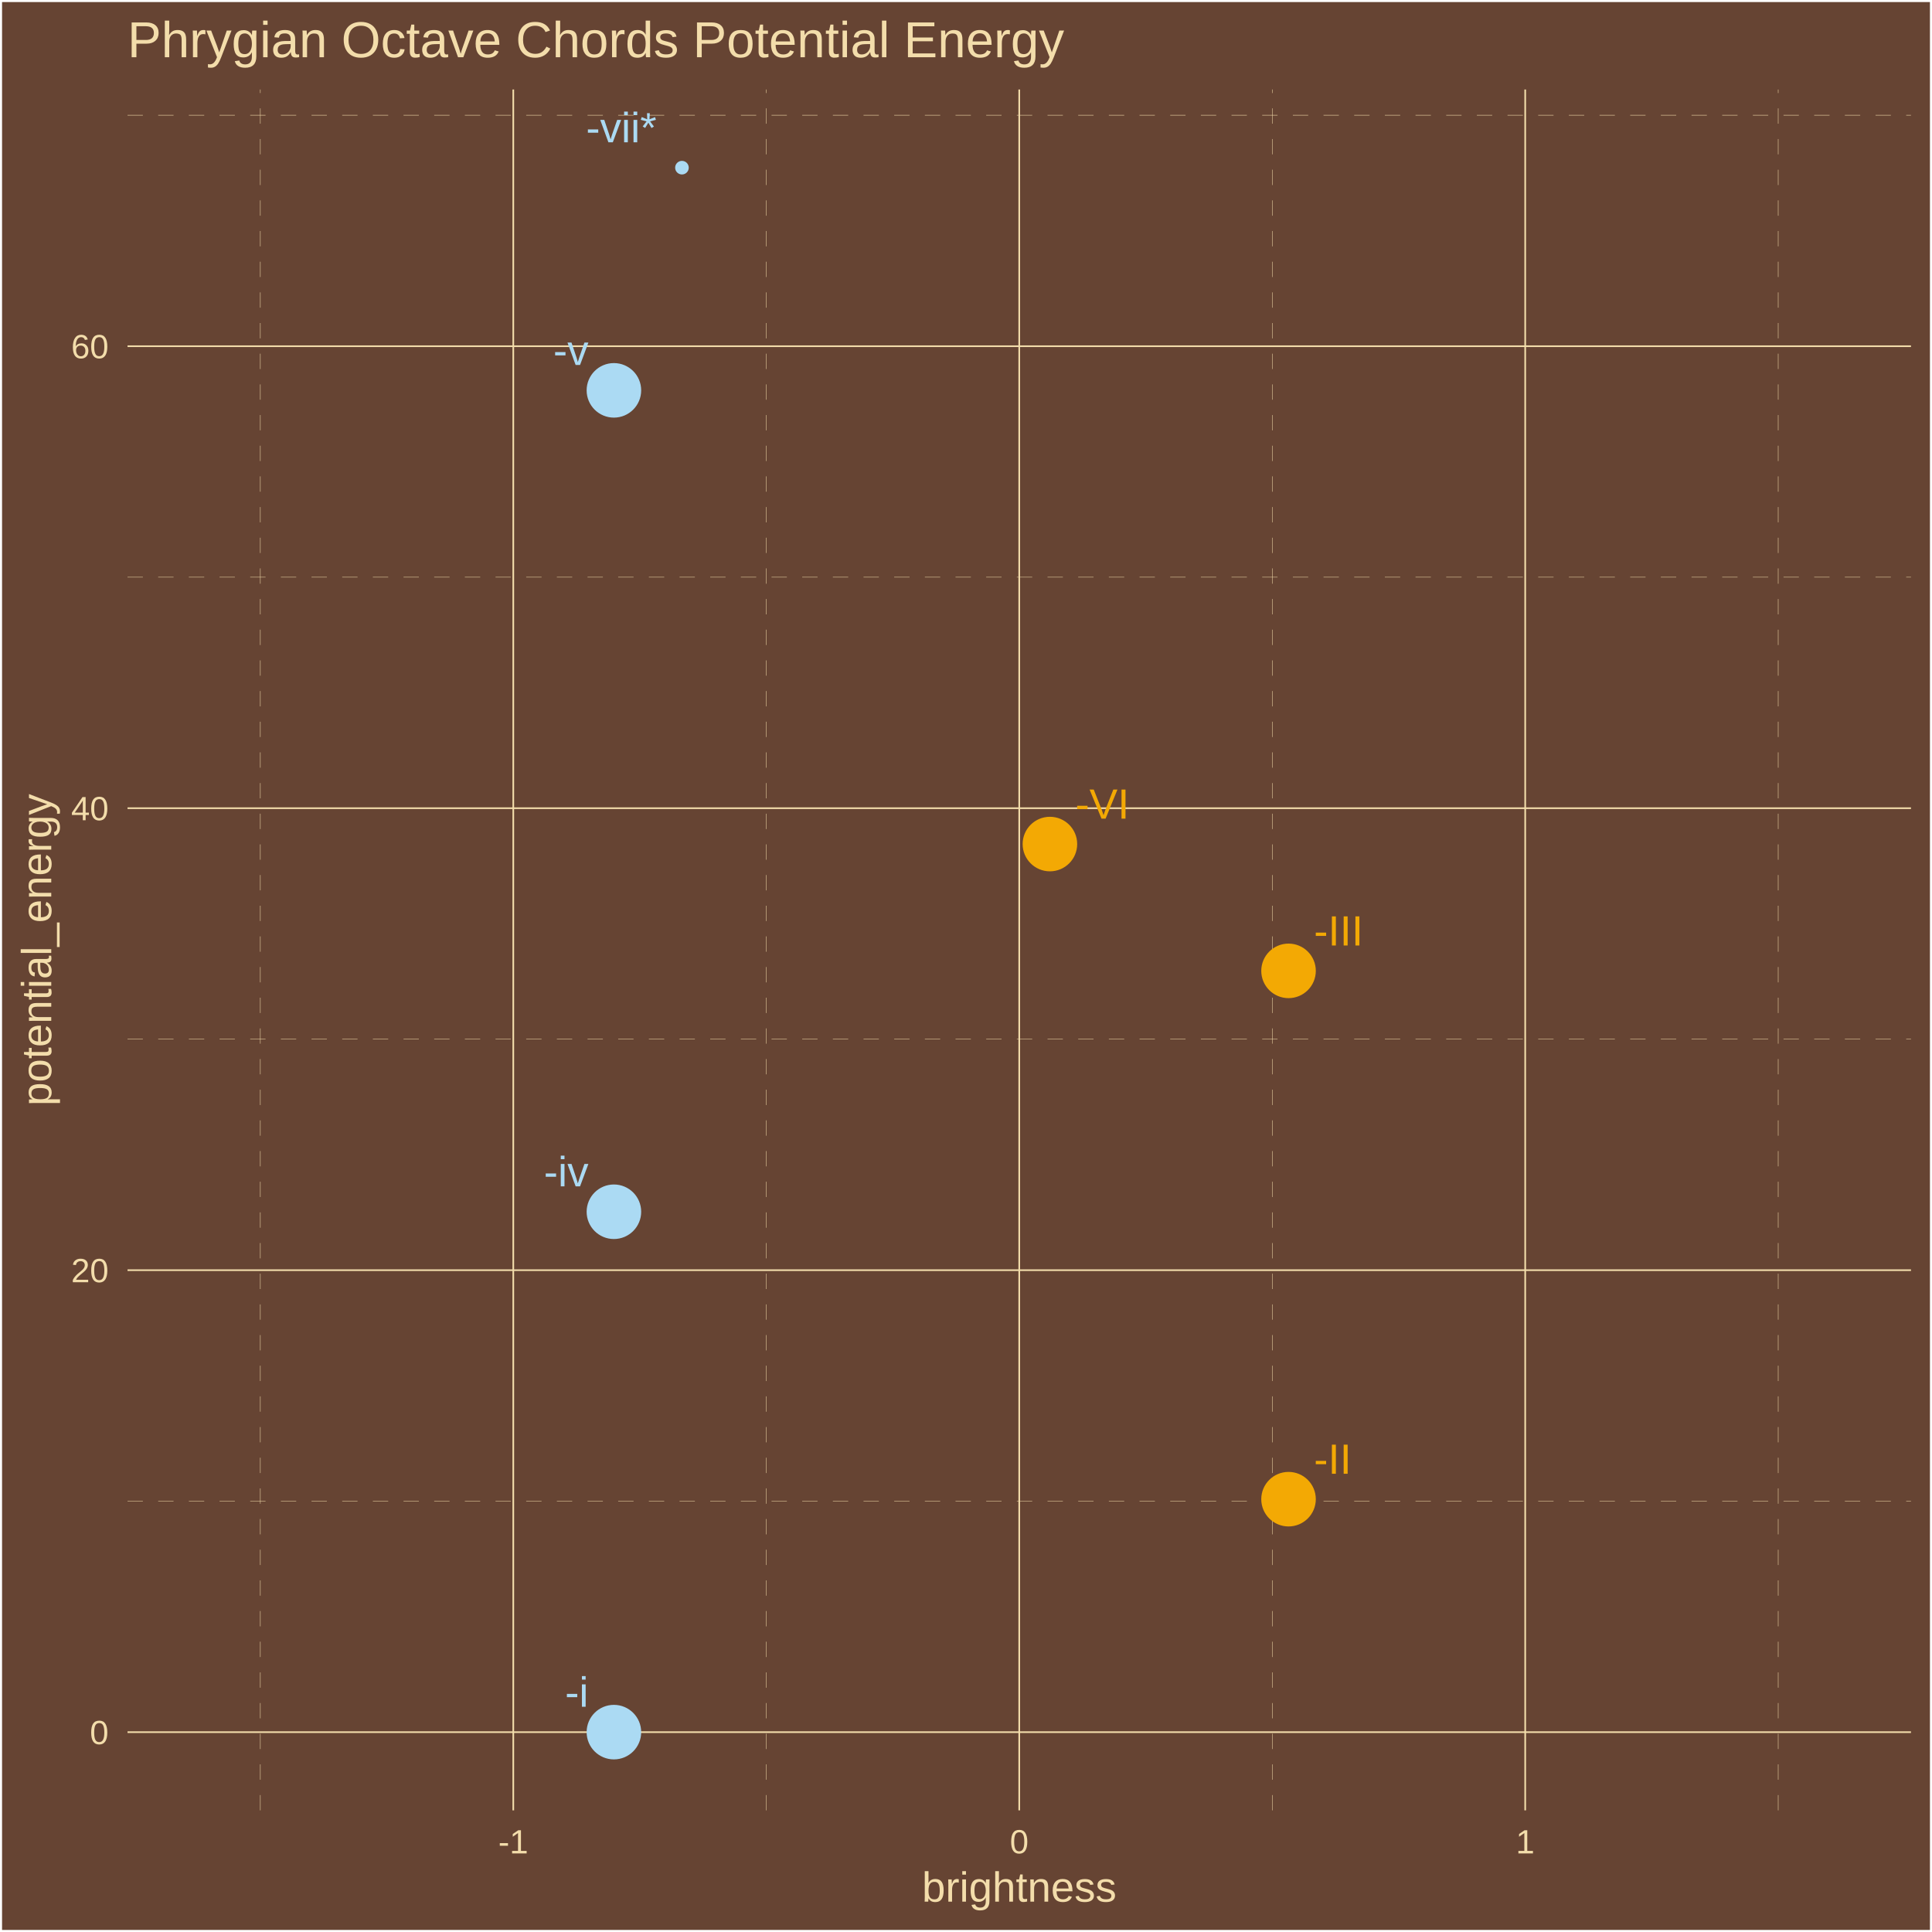
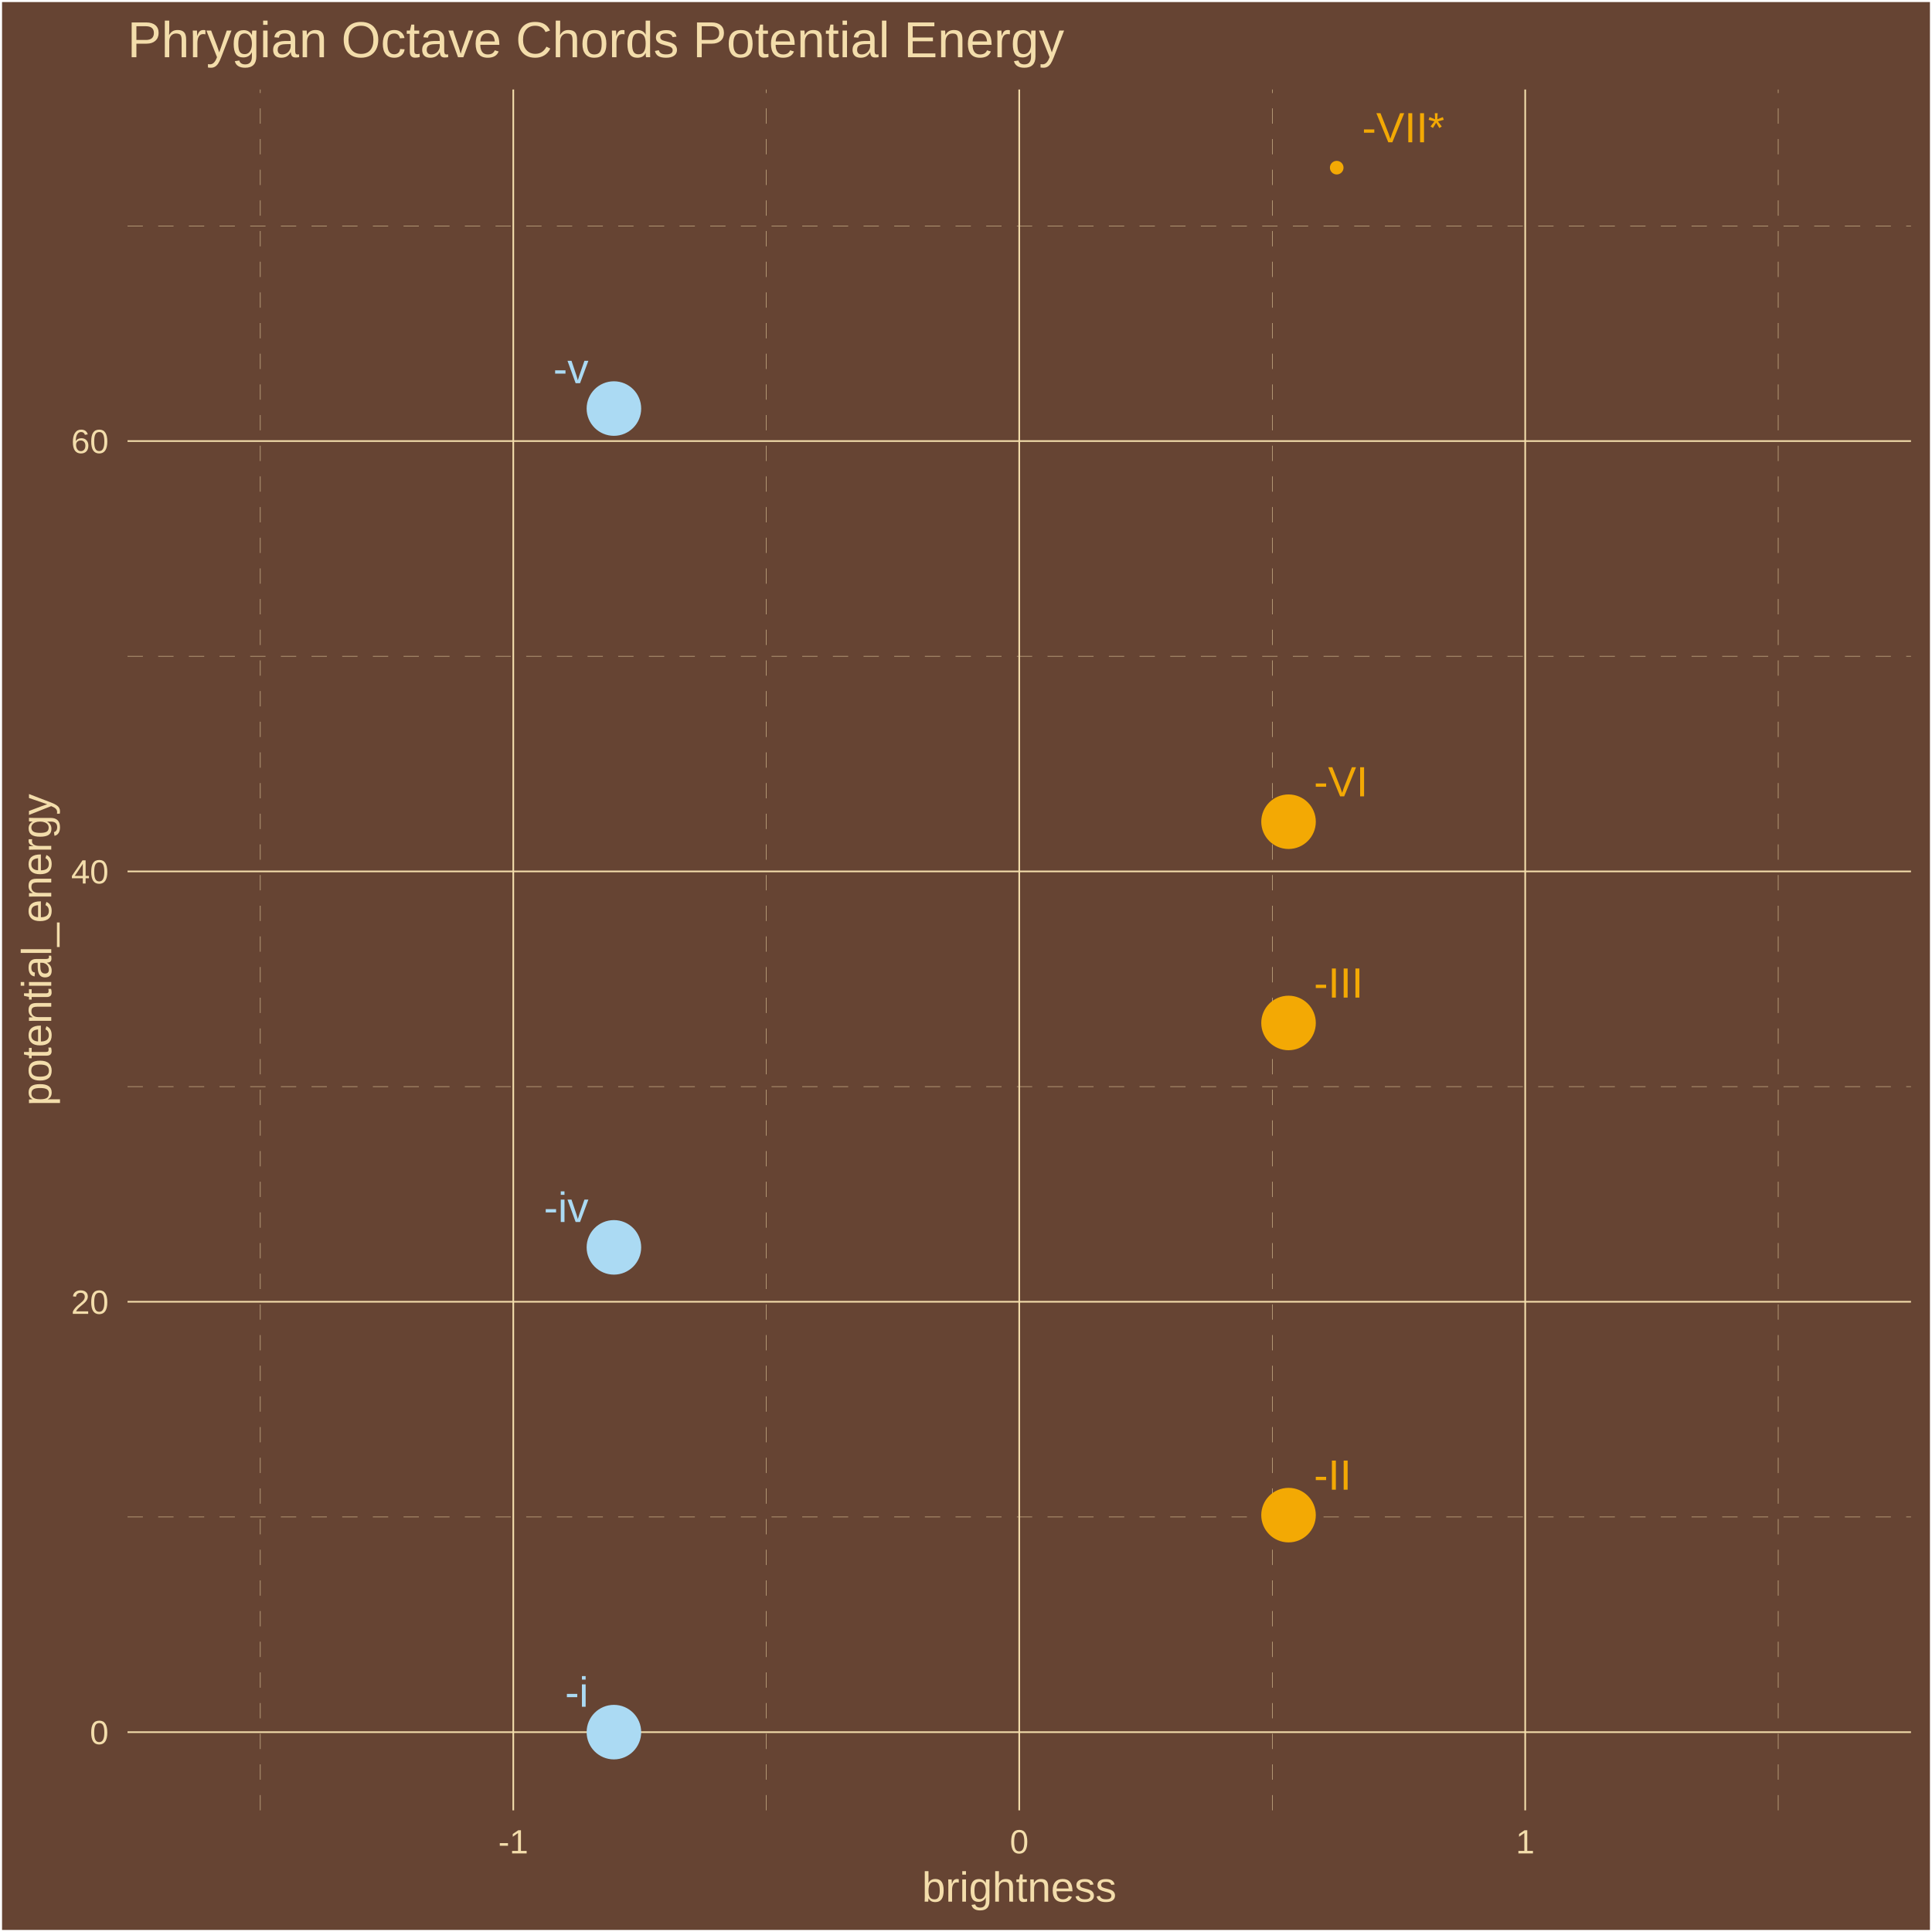
<svg xmlns="http://www.w3.org/2000/svg" class="svglite" width="504.00pt" height="504.00pt" viewBox="0 0 504.00 504.00">
  <defs>
    <style type="text/css">
    .svglite line, .svglite polyline, .svglite polygon, .svglite path, .svglite rect, .svglite circle {
      fill: none;
      stroke: #000000;
      stroke-linecap: round;
      stroke-linejoin: round;
      stroke-miterlimit: 10.00;
    }
    .svglite text {
      white-space: pre;
    }
  </style>
  </defs>
  <rect width="100%" height="100%" style="stroke: none; fill: #664433;" />
  <defs>
    <clipPath id="cpMC4wMHw1MDQuMDB8MC4wMHw1MDQuMDA=">
      <rect x="0.00" y="0.00" width="504.00" height="504.00" />
    </clipPath>
  </defs>
  <g clip-path="url(#cpMC4wMHw1MDQuMDB8MC4wMHw1MDQuMDA=)">
    <rect x="0.00" y="0" width="504.00" height="504.00" style="stroke-width: 1.07; stroke: #FFFFFF; fill: #664433;" />
  </g>
  <defs>
    <clipPath id="cpMzMuMjd8NDk4LjUyfDIzLjM0fDQ3Mi4yNw==">
      <rect x="33.27" y="23.34" width="465.25" height="448.93" />
    </clipPath>
  </defs>
  <g clip-path="url(#cpMzMuMjd8NDk4LjUyfDIzLjM0fDQ3Mi4yNw==)">
    <rect x="33.27" y="23.34" width="465.25" height="448.93" style="stroke-width: 1.07; stroke: none; fill: #664433;" />
-     <polyline points="33.27,391.60 498.52,391.60 " style="stroke-width: 0.11; stroke: #F3DDAB; stroke-dasharray: 4.00,4.00; stroke-linecap: butt;" />
-     <polyline points="33.27,271.09 498.52,271.09 " style="stroke-width: 0.11; stroke: #F3DDAB; stroke-dasharray: 4.00,4.00; stroke-linecap: butt;" />
-     <polyline points="33.27,150.57 498.52,150.57 " style="stroke-width: 0.11; stroke: #F3DDAB; stroke-dasharray: 4.00,4.00; stroke-linecap: butt;" />
-     <polyline points="33.27,30.06 498.52,30.06 " style="stroke-width: 0.11; stroke: #F3DDAB; stroke-dasharray: 4.00,4.00; stroke-linecap: butt;" />
+     <polyline points="33.27,395.73 498.52,395.73 " style="stroke-width: 0.11; stroke: #F3DDAB; stroke-dasharray: 4.00,4.00; stroke-linecap: butt;" />
+     <polyline points="33.27,283.46 498.52,283.46 " style="stroke-width: 0.11; stroke: #F3DDAB; stroke-dasharray: 4.00,4.00; stroke-linecap: butt;" />
+     <polyline points="33.27,171.19 498.52,171.19 " style="stroke-width: 0.11; stroke: #F3DDAB; stroke-dasharray: 4.00,4.00; stroke-linecap: butt;" />
+     <polyline points="33.27,58.93 498.52,58.93 " style="stroke-width: 0.11; stroke: #F3DDAB; stroke-dasharray: 4.00,4.00; stroke-linecap: butt;" />
    <polyline points="67.91,472.27 67.91,23.34 " style="stroke-width: 0.11; stroke: #F3DDAB; stroke-dasharray: 4.00,4.00; stroke-linecap: butt;" />
    <polyline points="199.90,472.27 199.90,23.34 " style="stroke-width: 0.11; stroke: #F3DDAB; stroke-dasharray: 4.00,4.00; stroke-linecap: butt;" />
    <polyline points="331.89,472.27 331.89,23.34 " style="stroke-width: 0.11; stroke: #F3DDAB; stroke-dasharray: 4.00,4.00; stroke-linecap: butt;" />
    <polyline points="463.88,472.27 463.88,23.34 " style="stroke-width: 0.11; stroke: #F3DDAB; stroke-dasharray: 4.00,4.00; stroke-linecap: butt;" />
    <polyline points="33.27,451.86 498.52,451.86 " style="stroke-width: 0.43; stroke: #F3DDAB; stroke-linecap: butt;" />
-     <polyline points="33.27,331.35 498.52,331.35 " style="stroke-width: 0.43; stroke: #F3DDAB; stroke-linecap: butt;" />
-     <polyline points="33.27,210.83 498.52,210.83 " style="stroke-width: 0.43; stroke: #F3DDAB; stroke-linecap: butt;" />
-     <polyline points="33.27,90.32 498.52,90.32 " style="stroke-width: 0.43; stroke: #F3DDAB; stroke-linecap: butt;" />
+     <polyline points="33.27,339.59 498.52,339.59 " style="stroke-width: 0.43; stroke: #F3DDAB; stroke-linecap: butt;" />
+     <polyline points="33.27,227.33 498.52,227.33 " style="stroke-width: 0.43; stroke: #F3DDAB; stroke-linecap: butt;" />
+     <polyline points="33.27,115.06 498.52,115.06 " style="stroke-width: 0.43; stroke: #F3DDAB; stroke-linecap: butt;" />
    <polyline points="133.90,472.27 133.90,23.34 " style="stroke-width: 0.43; stroke: #F3DDAB; stroke-linecap: butt;" />
    <polyline points="265.89,472.27 265.89,23.34 " style="stroke-width: 0.43; stroke: #F3DDAB; stroke-linecap: butt;" />
    <polyline points="397.88,472.27 397.88,23.34 " style="stroke-width: 0.43; stroke: #F3DDAB; stroke-linecap: butt;" />
    <circle cx="160.15" cy="451.86" r="6.76" style="stroke-width: 0.71; stroke: #ABDAF3; fill: #ABDAF3;" />
-     <circle cx="336.14" cy="391.09" r="6.76" style="stroke-width: 0.71; stroke: #F3A904; fill: #F3A904;" />
-     <circle cx="336.14" cy="253.27" r="6.76" style="stroke-width: 0.71; stroke: #F3A904; fill: #F3A904;" />
-     <circle cx="160.15" cy="316.11" r="6.76" style="stroke-width: 0.71; stroke: #ABDAF3; fill: #ABDAF3;" />
-     <circle cx="160.15" cy="101.83" r="6.76" style="stroke-width: 0.71; stroke: #ABDAF3; fill: #ABDAF3;" />
-     <circle cx="273.89" cy="220.19" r="6.76" style="stroke-width: 0.71; stroke: #F3A904; fill: #F3A904;" />
-     <circle cx="177.90" cy="43.74" r="1.42" style="stroke-width: 0.71; stroke: #ABDAF3; fill: #ABDAF3;" />
+     <circle cx="336.14" cy="395.25" r="6.76" style="stroke-width: 0.71; stroke: #F3A904; fill: #F3A904;" />
+     <circle cx="336.14" cy="266.86" r="6.76" style="stroke-width: 0.71; stroke: #F3A904; fill: #F3A904;" />
+     <circle cx="160.15" cy="325.40" r="6.76" style="stroke-width: 0.71; stroke: #ABDAF3; fill: #ABDAF3;" />
+     <circle cx="160.15" cy="106.58" r="6.76" style="stroke-width: 0.71; stroke: #ABDAF3; fill: #ABDAF3;" />
+     <circle cx="336.14" cy="214.36" r="6.76" style="stroke-width: 0.71; stroke: #F3A904; fill: #F3A904;" />
+     <circle cx="348.71" cy="43.74" r="1.42" style="stroke-width: 0.71; stroke: #F3A904; fill: #F3A904;" />
    <polygon points="141.79,451.86 157.99,451.86 157.91,451.86 158.26,451.84 158.60,451.77 158.92,451.65 159.22,451.48 159.49,451.26 159.72,451.00 159.91,450.70 160.04,450.38 160.13,450.05 160.15,449.70 160.15,449.70 160.15,431.71 160.15,431.71 160.13,431.36 160.04,431.02 159.91,430.70 159.72,430.41 159.49,430.15 159.22,429.93 158.92,429.76 158.60,429.63 158.26,429.56 157.99,429.55 141.79,429.55 142.06,429.56 141.71,429.55 141.36,429.59 141.03,429.69 140.71,429.84 140.43,430.03 140.18,430.28 139.97,430.55 139.81,430.86 139.70,431.19 139.64,431.53 139.63,431.71 139.63,449.70 139.64,449.53 139.64,449.87 139.70,450.22 139.81,450.55 139.97,450.85 140.18,451.13 140.43,451.37 140.71,451.57 141.03,451.72 141.36,451.82 141.71,451.86 " style="stroke-width: nan; stroke: none;" />
    <text x="153.53" y="445.24" text-anchor="end" style="font-size: 11.04px;fill: #ABDAF3; font-family: &quot;Arial&quot;;" textLength="6.12px" lengthAdjust="spacingAndGlyphs">-i</text>
-     <polygon points="338.30,391.09 358.19,391.09 358.10,391.09 358.45,391.07 358.79,391.00 359.11,390.88 359.41,390.71 359.68,390.49 359.91,390.23 360.10,389.93 360.24,389.61 360.32,389.27 360.35,388.93 360.35,388.93 360.35,370.93 360.35,370.93 360.32,370.59 360.24,370.25 360.10,369.93 359.91,369.64 359.68,369.38 359.41,369.16 359.11,368.98 358.79,368.86 358.45,368.79 358.19,368.77 338.30,368.77 338.56,368.79 338.21,368.78 337.87,368.82 337.53,368.92 337.22,369.06 336.93,369.26 336.68,369.50 336.47,369.78 336.31,370.09 336.20,370.42 336.15,370.76 336.14,370.93 336.14,388.93 336.15,388.75 336.15,389.10 336.20,389.44 336.31,389.77 336.47,390.08 336.68,390.36 336.93,390.60 337.22,390.80 337.53,390.95 337.87,391.04 338.21,391.09 " style="stroke-width: nan; stroke: none;" />
-     <text x="342.76" y="384.46" style="font-size: 11.04px;fill: #F3A904; font-family: &quot;Arial&quot;;" textLength="9.81px" lengthAdjust="spacingAndGlyphs">-II</text>
-     <polygon points="338.30,253.27 361.25,253.27 361.17,253.27 361.51,253.26 361.85,253.19 362.18,253.06 362.48,252.89 362.75,252.67 362.98,252.41 363.17,252.12 363.30,251.80 363.39,251.46 363.41,251.11 363.41,251.11 363.41,233.12 363.41,233.12 363.39,232.77 363.30,232.44 363.17,232.12 362.98,231.82 362.75,231.56 362.48,231.34 362.18,231.17 361.85,231.04 361.51,230.97 361.25,230.96 338.30,230.96 338.56,230.97 338.21,230.96 337.87,231.00 337.53,231.10 337.22,231.25 336.93,231.45 336.68,231.69 336.47,231.96 336.31,232.27 336.20,232.60 336.15,232.95 336.14,233.12 336.14,251.11 336.15,250.94 336.15,251.29 336.20,251.63 336.31,251.96 336.47,252.27 336.68,252.54 336.93,252.79 337.22,252.98 337.53,253.13 337.87,253.23 338.21,253.27 " style="stroke-width: nan; stroke: none;" />
-     <text x="342.76" y="246.65" style="font-size: 11.04px;fill: #F3A904; font-family: &quot;Arial&quot;;" textLength="12.87px" lengthAdjust="spacingAndGlyphs">-III</text>
-     <polygon points="136.28,316.11 157.99,316.11 157.91,316.11 158.26,316.09 158.60,316.02 158.92,315.90 159.22,315.73 159.49,315.51 159.72,315.25 159.91,314.95 160.04,314.63 160.13,314.29 160.15,313.95 160.15,313.95 160.15,295.95 160.15,295.95 160.13,295.61 160.04,295.27 159.91,294.95 159.72,294.66 159.49,294.40 159.22,294.18 158.92,294.00 158.60,293.88 158.26,293.81 157.99,293.79 136.28,293.79 136.54,293.81 136.19,293.80 135.85,293.84 135.51,293.94 135.20,294.08 134.91,294.28 134.66,294.52 134.45,294.80 134.29,295.11 134.18,295.44 134.13,295.78 134.12,295.95 134.12,313.95 134.13,313.77 134.13,314.12 134.18,314.46 134.29,314.79 134.45,315.10 134.66,315.38 134.91,315.62 135.20,315.82 135.51,315.97 135.85,316.06 136.19,316.11 " style="stroke-width: nan; stroke: none;" />
-     <text x="153.53" y="309.48" text-anchor="end" style="font-size: 11.04px;fill: #ABDAF3; font-family: &quot;Arial&quot;;" textLength="11.64px" lengthAdjust="spacingAndGlyphs">-iv</text>
-     <polygon points="138.73,101.83 157.99,101.83 157.91,101.83 158.26,101.81 158.60,101.74 158.92,101.62 159.22,101.45 159.49,101.23 159.72,100.97 159.91,100.67 160.04,100.35 160.13,100.02 160.15,99.67 160.15,99.67 160.15,81.68 160.15,81.68 160.13,81.33 160.04,80.99 159.91,80.67 159.72,80.38 159.49,80.12 159.22,79.90 158.92,79.72 158.60,79.60 158.26,79.53 157.99,79.52 138.73,79.52 138.99,79.53 138.64,79.52 138.30,79.56 137.96,79.66 137.65,79.81 137.36,80.00 137.11,80.24 136.90,80.52 136.74,80.83 136.63,81.16 136.57,81.50 136.57,81.68 136.57,99.67 136.57,99.50 136.57,99.84 136.63,100.19 136.74,100.52 136.90,100.82 137.11,101.10 137.36,101.34 137.65,101.54 137.96,101.69 138.30,101.79 138.64,101.83 " style="stroke-width: nan; stroke: none;" />
-     <text x="153.53" y="95.21" text-anchor="end" style="font-size: 11.04px;fill: #ABDAF3; font-family: &quot;Arial&quot;;" textLength="9.19px" lengthAdjust="spacingAndGlyphs">-v</text>
-     <polygon points="276.05,220.19 300.23,220.19 300.14,220.18 300.49,220.17 300.83,220.10 301.16,219.98 301.46,219.80 301.73,219.58 301.96,219.32 302.14,219.03 302.28,218.71 302.36,218.37 302.39,218.03 302.39,218.03 302.39,200.03 302.39,200.03 302.36,199.69 302.28,199.35 302.14,199.03 301.96,198.74 301.73,198.48 301.46,198.26 301.16,198.08 300.83,197.96 300.49,197.89 300.23,197.87 276.05,197.87 276.31,197.89 275.97,197.87 275.62,197.92 275.29,198.01 274.97,198.16 274.69,198.36 274.44,198.60 274.23,198.88 274.07,199.19 273.96,199.52 273.90,199.86 273.89,200.03 273.89,218.03 273.90,217.85 273.90,218.20 273.96,218.54 274.07,218.87 274.23,219.18 274.44,219.46 274.69,219.70 274.97,219.90 275.29,220.05 275.62,220.14 275.97,220.18 " style="stroke-width: nan; stroke: none;" />
-     <text x="280.52" y="213.56" style="font-size: 11.04px;fill: #F3A904; font-family: &quot;Arial&quot;;" textLength="14.10px" lengthAdjust="spacingAndGlyphs">-VI</text>
-     <polygon points="147.29,43.74 175.74,43.74 175.65,43.74 176.00,43.73 176.34,43.66 176.67,43.53 176.97,43.36 177.24,43.14 177.47,42.88 177.65,42.59 177.79,42.27 177.87,41.93 177.90,41.58 177.90,41.58 177.90,23.59 177.90,23.59 177.87,23.24 177.79,22.90 177.65,22.59 177.47,22.29 177.24,22.03 176.97,21.81 176.67,21.64 176.34,21.51 176.00,21.44 175.74,21.43 147.29,21.43 147.55,21.44 147.20,21.43 146.85,21.47 146.52,21.57 146.21,21.72 145.92,21.92 145.67,22.16 145.46,22.43 145.30,22.74 145.19,23.07 145.13,23.42 145.13,23.59 145.13,41.58 145.13,41.41 145.13,41.76 145.19,42.10 145.30,42.43 145.46,42.74 145.67,43.01 145.92,43.25 146.21,43.45 146.52,43.60 146.85,43.70 147.20,43.74 " style="stroke-width: nan; stroke: none;" />
-     <text x="171.28" y="37.12" text-anchor="end" style="font-size: 11.04px;fill: #ABDAF3; font-family: &quot;Arial&quot;;" textLength="18.37px" lengthAdjust="spacingAndGlyphs">-vii*</text>
+     <polygon points="338.30,395.25 358.19,395.25 358.10,395.25 358.45,395.23 358.79,395.16 359.11,395.04 359.41,394.86 359.68,394.64 359.91,394.38 360.10,394.09 360.24,393.77 360.32,393.43 360.35,393.09 360.35,393.09 360.35,375.09 360.35,375.09 360.32,374.75 360.24,374.41 360.10,374.09 359.91,373.80 359.68,373.54 359.41,373.32 359.11,373.14 358.79,373.02 358.45,372.95 358.19,372.93 338.30,372.93 338.56,372.95 338.21,372.94 337.87,372.98 337.53,373.07 337.22,373.22 336.93,373.42 336.68,373.66 336.47,373.94 336.31,374.25 336.20,374.58 336.15,374.92 336.14,375.09 336.14,393.09 336.15,392.91 336.15,393.26 336.20,393.60 336.31,393.93 336.47,394.24 336.68,394.52 336.93,394.76 337.22,394.96 337.53,395.11 337.87,395.20 338.21,395.25 " style="stroke-width: nan; stroke: none;" />
+     <text x="342.76" y="388.62" style="font-size: 11.04px;fill: #F3A904; font-family: &quot;Arial&quot;;" textLength="9.81px" lengthAdjust="spacingAndGlyphs">-II</text>
+     <polygon points="338.30,266.86 361.25,266.86 361.17,266.86 361.51,266.85 361.85,266.78 362.18,266.66 362.48,266.48 362.75,266.26 362.98,266.00 363.17,265.71 363.30,265.39 363.39,265.05 363.41,264.70 363.41,264.70 363.41,246.71 363.41,246.71 363.39,246.36 363.30,246.03 363.17,245.71 362.98,245.41 362.75,245.15 362.48,244.93 362.18,244.76 361.85,244.64 361.51,244.57 361.25,244.55 338.30,244.55 338.56,244.57 338.21,244.55 337.87,244.59 337.53,244.69 337.22,244.84 336.93,245.04 336.68,245.28 336.47,245.56 336.31,245.86 336.20,246.19 336.15,246.54 336.14,246.71 336.14,264.70 336.15,264.53 336.15,264.88 336.20,265.22 336.31,265.55 336.47,265.86 336.68,266.14 336.93,266.38 337.22,266.57 337.53,266.72 337.87,266.82 338.21,266.86 " style="stroke-width: nan; stroke: none;" />
+     <text x="342.76" y="260.24" style="font-size: 11.04px;fill: #F3A904; font-family: &quot;Arial&quot;;" textLength="12.87px" lengthAdjust="spacingAndGlyphs">-III</text>
+     <polygon points="136.28,325.40 157.99,325.40 157.91,325.40 158.26,325.38 158.60,325.31 158.92,325.19 159.22,325.02 159.49,324.80 159.72,324.54 159.91,324.24 160.04,323.92 160.13,323.59 160.15,323.24 160.15,323.24 160.15,305.25 160.15,305.25 160.13,304.90 160.04,304.56 159.91,304.24 159.72,303.95 159.49,303.69 159.22,303.47 158.92,303.29 158.60,303.17 158.26,303.10 157.99,303.09 136.28,303.09 136.54,303.10 136.19,303.09 135.85,303.13 135.51,303.23 135.20,303.38 134.91,303.57 134.66,303.81 134.45,304.09 134.29,304.40 134.18,304.73 134.13,305.07 134.12,305.25 134.12,323.24 134.13,323.07 134.13,323.41 134.18,323.76 134.29,324.09 134.45,324.39 134.66,324.67 134.91,324.91 135.20,325.11 135.51,325.26 135.85,325.36 136.19,325.40 " style="stroke-width: nan; stroke: none;" />
+     <text x="153.53" y="318.78" text-anchor="end" style="font-size: 11.04px;fill: #ABDAF3; font-family: &quot;Arial&quot;;" textLength="11.64px" lengthAdjust="spacingAndGlyphs">-iv</text>
+     <polygon points="138.73,106.58 157.99,106.58 157.91,106.58 158.26,106.57 158.60,106.50 158.92,106.37 159.22,106.20 159.49,105.98 159.72,105.72 159.91,105.43 160.04,105.11 160.13,104.77 160.15,104.42 160.15,104.42 160.15,86.43 160.15,86.43 160.13,86.08 160.04,85.74 159.91,85.42 159.72,85.13 159.49,84.87 159.22,84.65 158.92,84.48 158.60,84.35 158.26,84.28 157.99,84.27 138.73,84.27 138.99,84.28 138.64,84.27 138.30,84.31 137.96,84.41 137.65,84.56 137.36,84.76 137.11,85.00 136.90,85.27 136.74,85.58 136.63,85.91 136.57,86.25 136.57,86.43 136.57,104.42 136.57,104.25 136.57,104.60 136.63,104.94 136.74,105.27 136.90,105.58 137.11,105.85 137.36,106.09 137.65,106.29 137.96,106.44 138.30,106.54 138.64,106.58 " style="stroke-width: nan; stroke: none;" />
+     <text x="153.53" y="99.96" text-anchor="end" style="font-size: 11.04px;fill: #ABDAF3; font-family: &quot;Arial&quot;;" textLength="9.19px" lengthAdjust="spacingAndGlyphs">-v</text>
+     <polygon points="338.30,214.36 362.48,214.36 362.39,214.36 362.74,214.35 363.08,214.28 363.40,214.16 363.71,213.98 363.97,213.76 364.20,213.50 364.39,213.21 364.53,212.89 364.61,212.55 364.64,212.20 364.64,212.20 364.64,194.21 364.64,194.21 364.61,193.86 364.53,193.53 364.39,193.21 364.20,192.91 363.97,192.65 363.71,192.43 363.40,192.26 363.08,192.14 362.74,192.07 362.48,192.05 338.30,192.05 338.56,192.07 338.21,192.05 337.87,192.09 337.53,192.19 337.22,192.34 336.93,192.54 336.68,192.78 336.47,193.06 336.31,193.36 336.20,193.69 336.15,194.04 336.14,194.21 336.14,212.20 336.15,212.03 336.15,212.38 336.20,212.72 336.31,213.05 336.47,213.36 336.68,213.64 336.93,213.88 337.22,214.07 337.53,214.22 337.87,214.32 338.21,214.36 " style="stroke-width: nan; stroke: none;" />
+     <text x="342.76" y="207.74" style="font-size: 11.04px;fill: #F3A904; font-family: &quot;Arial&quot;;" textLength="14.10px" lengthAdjust="spacingAndGlyphs">-VI</text>
+     <polygon points="350.87,43.74 382.41,43.74 382.32,43.74 382.67,43.73 383.01,43.66 383.33,43.53 383.63,43.36 383.90,43.14 384.13,42.88 384.32,42.59 384.46,42.27 384.54,41.93 384.57,41.58 384.57,41.58 384.57,23.59 384.57,23.59 384.54,23.24 384.46,22.90 384.32,22.59 384.13,22.29 383.90,22.03 383.63,21.81 383.33,21.64 383.01,21.51 382.67,21.44 382.41,21.43 350.87,21.43 351.13,21.44 350.78,21.43 350.44,21.47 350.10,21.57 349.79,21.72 349.50,21.92 349.25,22.16 349.05,22.43 348.88,22.74 348.77,23.07 348.72,23.42 348.71,23.59 348.71,41.58 348.72,41.41 348.72,41.76 348.77,42.10 348.88,42.43 349.05,42.74 349.25,43.01 349.50,43.25 349.79,43.45 350.10,43.60 350.44,43.70 350.78,43.74 " style="stroke-width: nan; stroke: none;" />
+     <text x="355.33" y="37.12" style="font-size: 11.04px;fill: #F3A904; font-family: &quot;Arial&quot;;" textLength="21.46px" lengthAdjust="spacingAndGlyphs">-VII*</text>
  </g>
  <g clip-path="url(#cpMC4wMHw1MDQuMDB8MC4wMHw1MDQuMDA=)">
    <text x="28.34" y="455.01" text-anchor="end" style="font-size: 8.80px;fill: #F3DDAB; font-family: &quot;Arial&quot;;" textLength="4.90px" lengthAdjust="spacingAndGlyphs">0</text>
-     <text x="28.34" y="334.50" text-anchor="end" style="font-size: 8.80px;fill: #F3DDAB; font-family: &quot;Arial&quot;;" textLength="9.79px" lengthAdjust="spacingAndGlyphs">20</text>
-     <text x="28.34" y="213.98" text-anchor="end" style="font-size: 8.80px;fill: #F3DDAB; font-family: &quot;Arial&quot;;" textLength="9.79px" lengthAdjust="spacingAndGlyphs">40</text>
-     <text x="28.34" y="93.47" text-anchor="end" style="font-size: 8.80px;fill: #F3DDAB; font-family: &quot;Arial&quot;;" textLength="9.79px" lengthAdjust="spacingAndGlyphs">60</text>
+     <text x="28.34" y="342.75" text-anchor="end" style="font-size: 8.80px;fill: #F3DDAB; font-family: &quot;Arial&quot;;" textLength="9.79px" lengthAdjust="spacingAndGlyphs">20</text>
+     <text x="28.34" y="230.48" text-anchor="end" style="font-size: 8.80px;fill: #F3DDAB; font-family: &quot;Arial&quot;;" textLength="9.79px" lengthAdjust="spacingAndGlyphs">40</text>
+     <text x="28.34" y="118.22" text-anchor="end" style="font-size: 8.80px;fill: #F3DDAB; font-family: &quot;Arial&quot;;" textLength="9.79px" lengthAdjust="spacingAndGlyphs">60</text>
    <text x="133.90" y="483.50" text-anchor="middle" style="font-size: 8.80px;fill: #F3DDAB; font-family: &quot;Arial&quot;;" textLength="7.83px" lengthAdjust="spacingAndGlyphs">-1</text>
    <text x="265.89" y="483.50" text-anchor="middle" style="font-size: 8.80px;fill: #F3DDAB; font-family: &quot;Arial&quot;;" textLength="4.90px" lengthAdjust="spacingAndGlyphs">0</text>
    <text x="397.88" y="483.50" text-anchor="middle" style="font-size: 8.80px;fill: #F3DDAB; font-family: &quot;Arial&quot;;" textLength="4.90px" lengthAdjust="spacingAndGlyphs">1</text>
    <text x="265.89" y="496.09" text-anchor="middle" style="font-size: 11.00px;fill: #F3DDAB; font-family: &quot;Arial&quot;;" textLength="50.76px" lengthAdjust="spacingAndGlyphs">brightness</text>
    <text transform="translate(13.37,247.80) rotate(-90)" text-anchor="middle" style="font-size: 11.00px;fill: #F3DDAB; font-family: &quot;Arial&quot;;" textLength="81.35px" lengthAdjust="spacingAndGlyphs">potential_energy</text>
    <text x="33.27" y="14.94" style="font-size: 13.20px;fill: #F3DDAB; font-family: &quot;Arial&quot;;" textLength="244.17px" lengthAdjust="spacingAndGlyphs">Phrygian Octave Chords Potential Energy</text>
  </g>
</svg>
